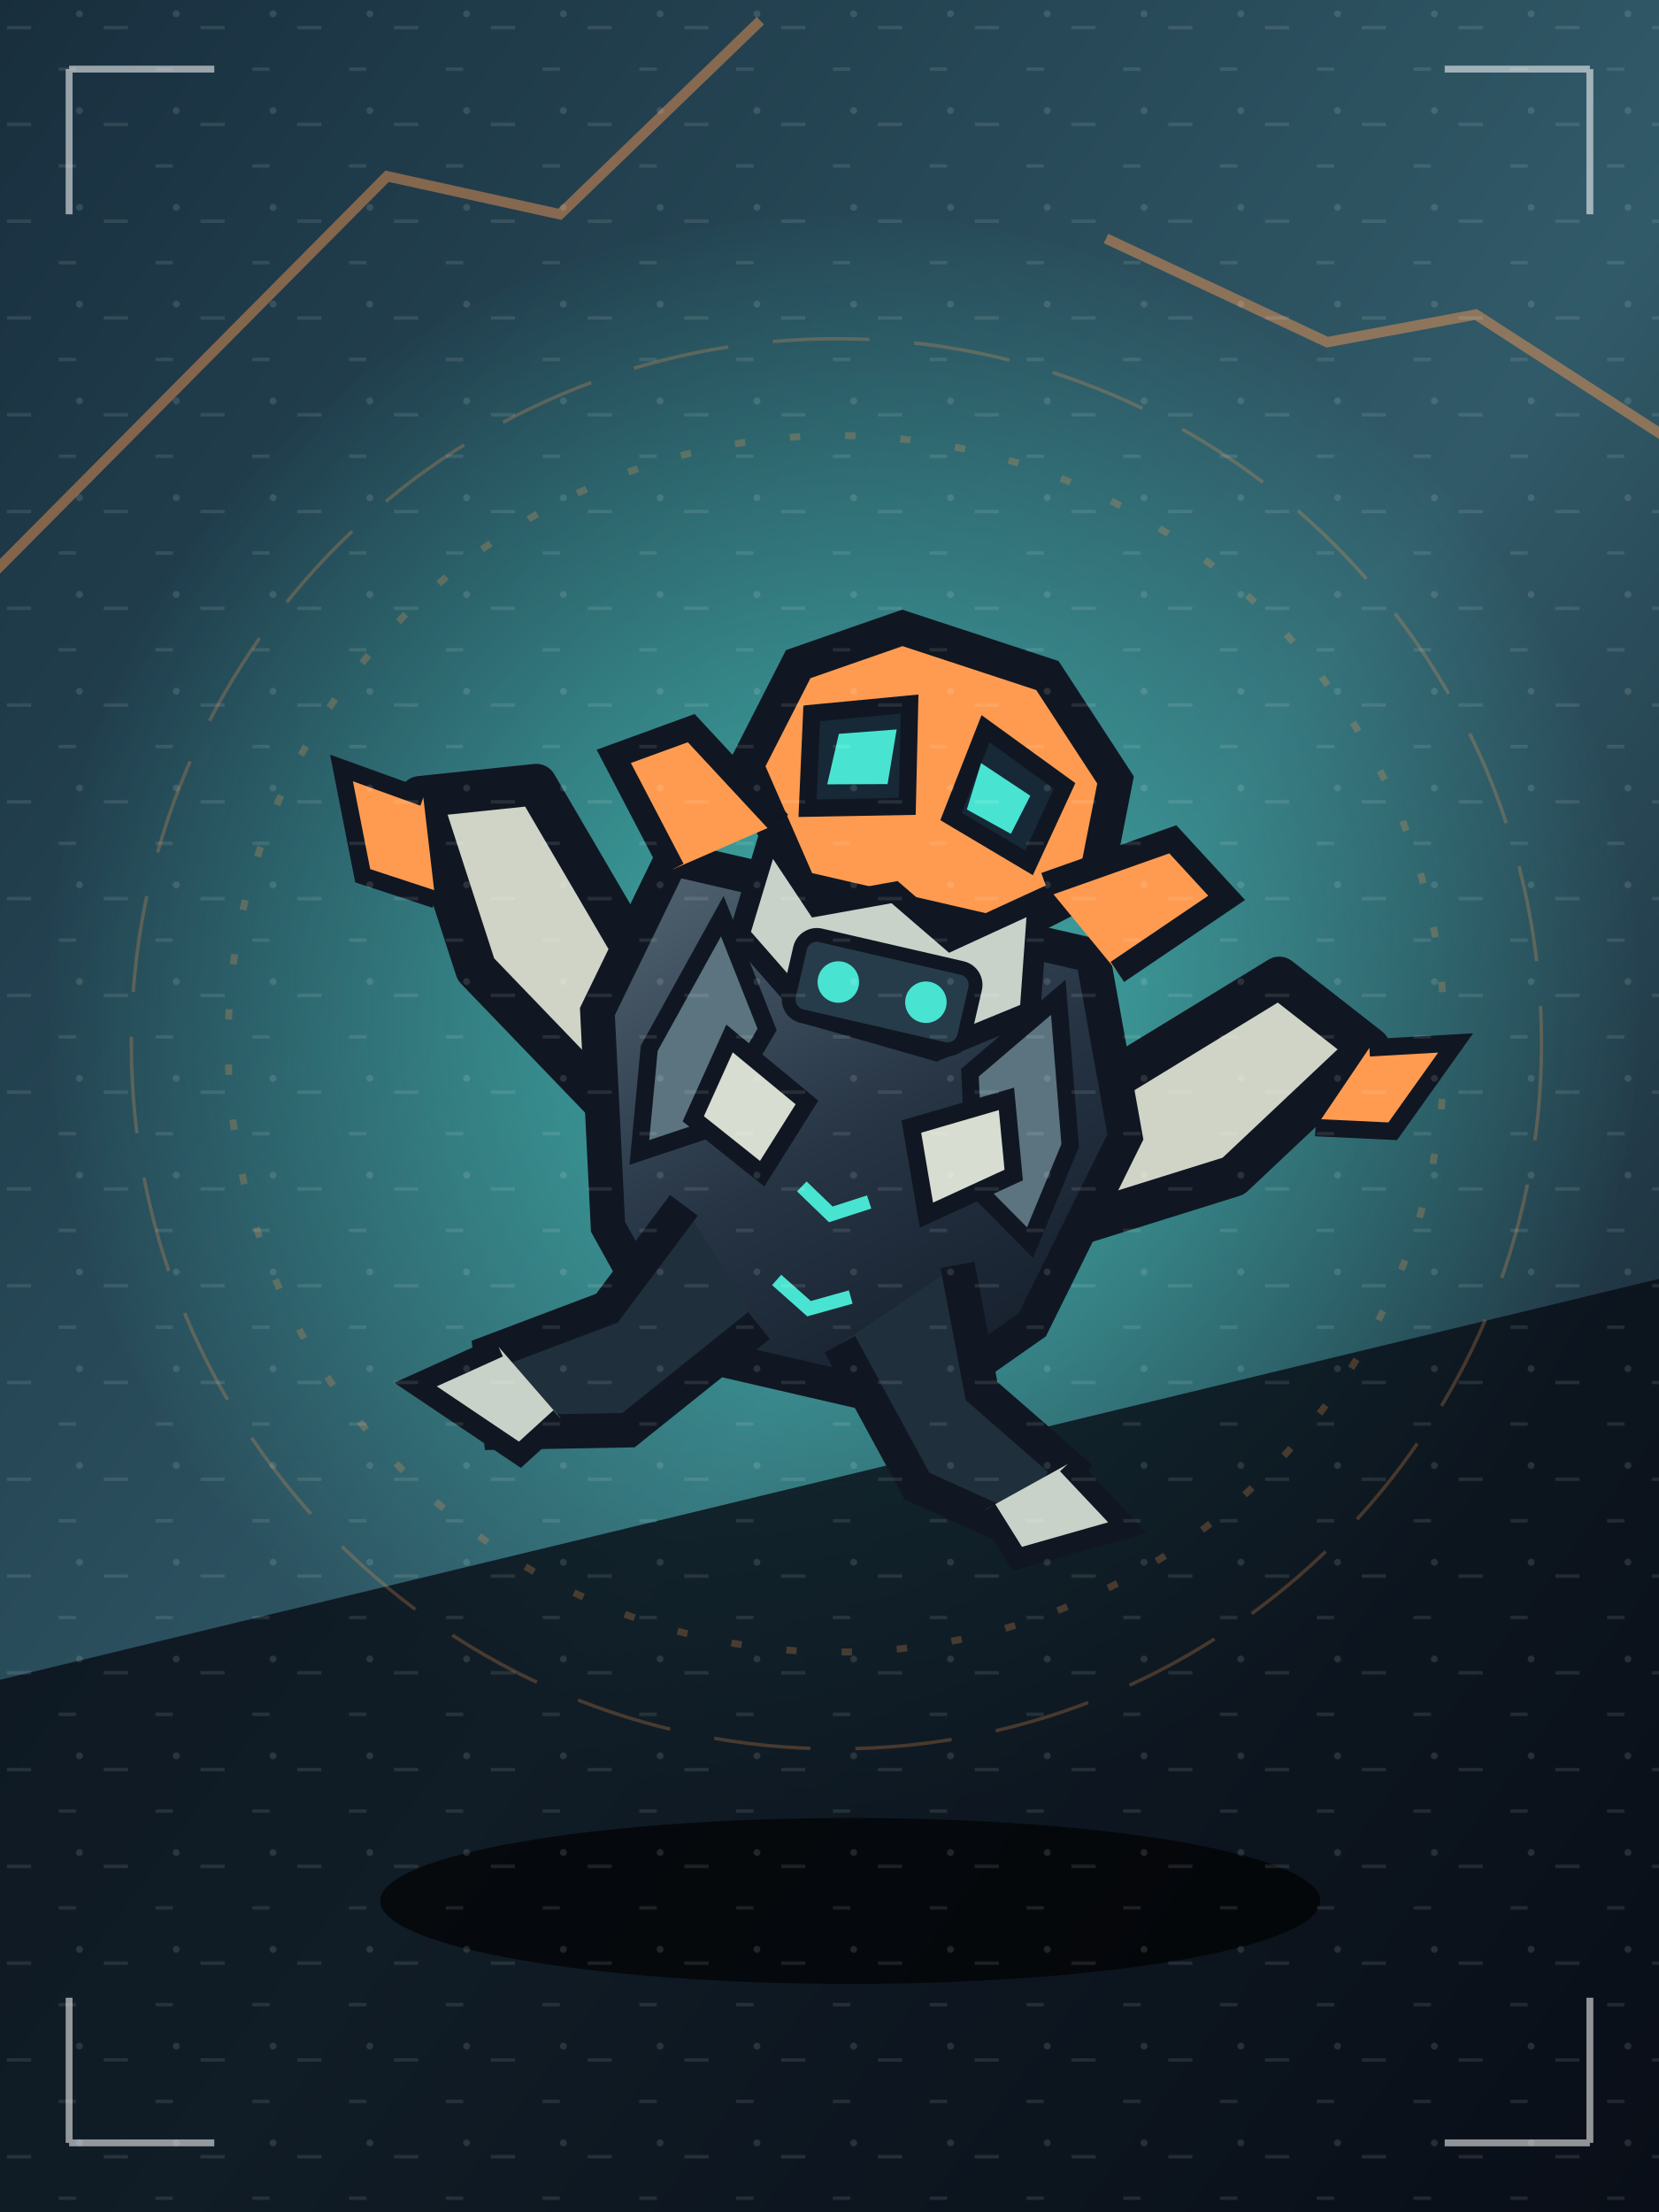
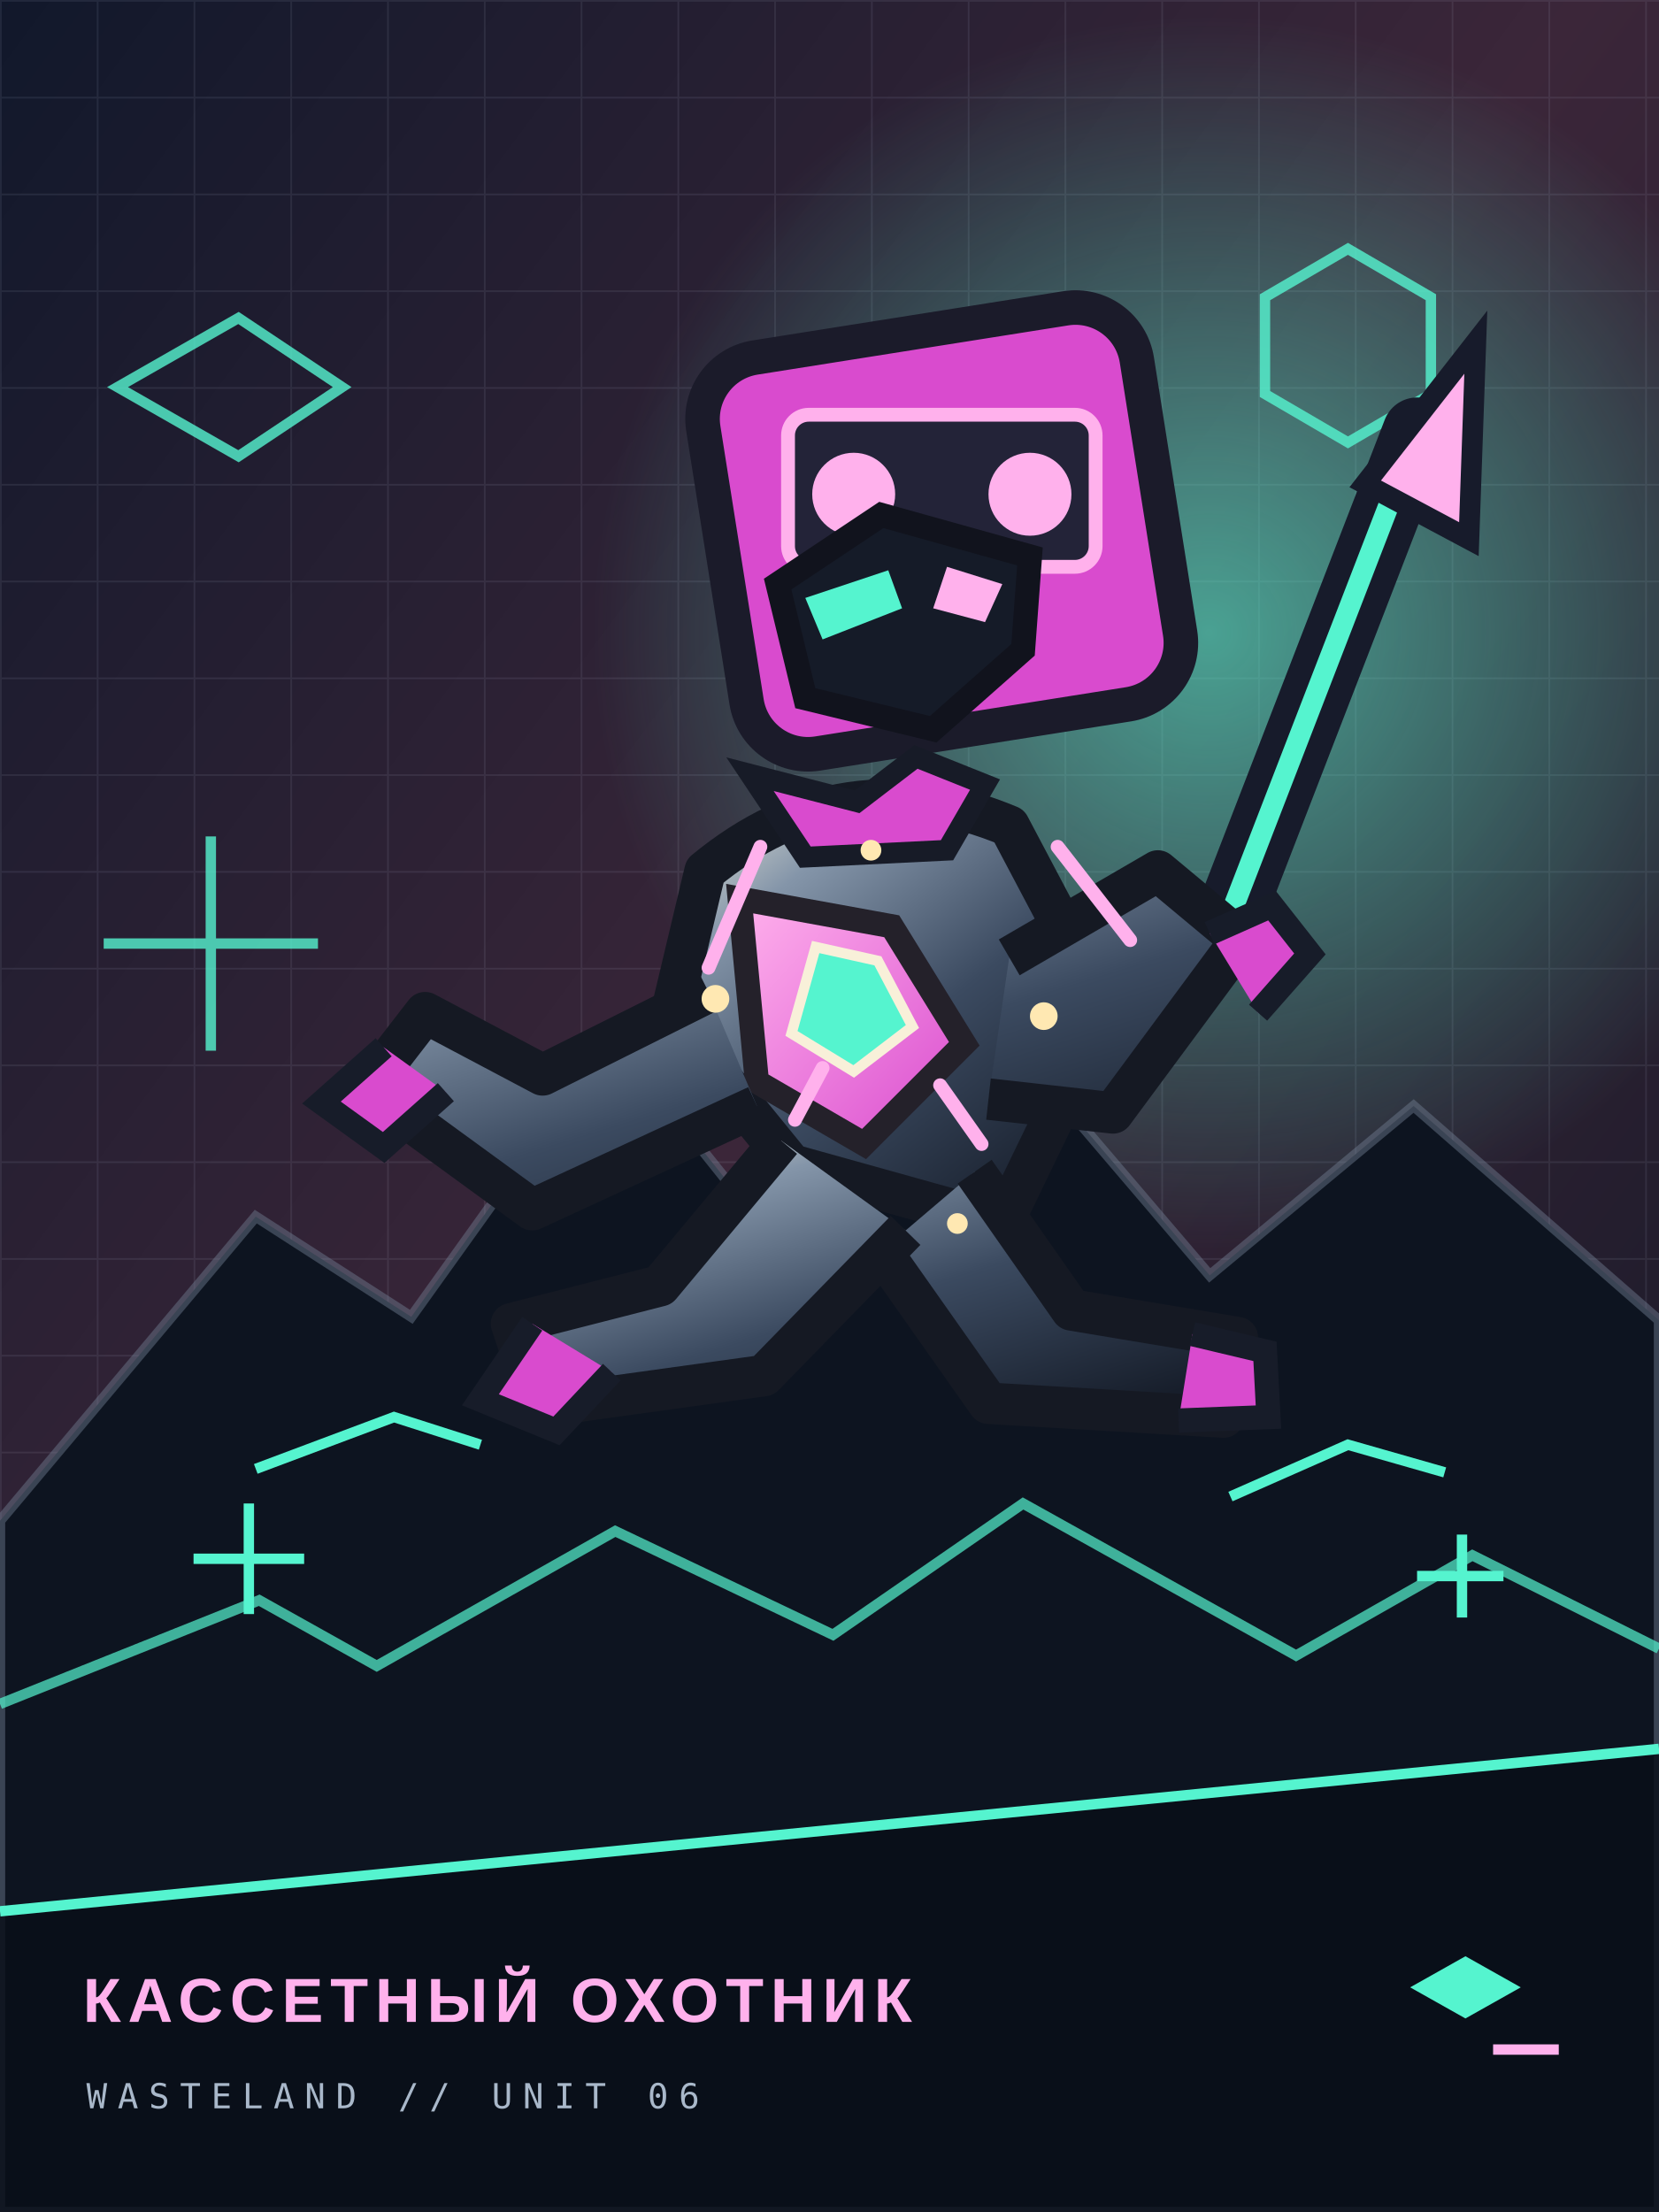
<svg xmlns="http://www.w3.org/2000/svg" width="480" height="640" viewBox="0 0 480 640">
  <defs>
-     <linearGradient id="bg" x2="1" y2="1">
-       <stop stop-color="#182e3d" />
-       <stop offset=".55" stop-color="#315a68" />
-       <stop offset="1" stop-color="#101421" />
+     <linearGradient id="bg" x1="0" y1="0" x2="1" y2="1">
+       <stop stop-color="#11182b" />
+       <stop offset=".48" stop-color="#3b2639" />
+       <stop offset="1" stop-color="#111725" />
    </linearGradient>
    <linearGradient id="metal" x1="0" y1="0" x2=".8" y2="1">
-       <stop stop-color="#f3f0dc" />
-       <stop offset=".25" stop-color="#8b9a9e" />
-       <stop offset=".58" stop-color="#45515f" />
-       <stop offset="1" stop-color="#1a2430" />
+       <stop stop-color="#f2f0df" />
+       <stop offset=".25" stop-color="#8495a9" />
+       <stop offset=".6" stop-color="#3b4a60" />
+       <stop offset="1" stop-color="#171e2b" />
    </linearGradient>
-     <linearGradient id="cloth" x2="1" y2="1">
-       <stop stop-color="#536574" />
-       <stop offset=".5" stop-color="#263444" />
-       <stop offset="1" stop-color="#111925" />
+     <linearGradient id="accent" x1="0" y1="0" x2="1" y2="1">
+       <stop stop-color="#ffb1ec" />
+       <stop offset="1" stop-color="#d94bce" />
    </linearGradient>
-     <linearGradient id="accent" x2=".8" y2="1">
-       <stop stop-color="#fff0a2" />
-       <stop offset=".3" stop-color="#ff9b51" />
-       <stop offset="1" stop-color="#49e4d1" />
-     </linearGradient>
-     <radialGradient id="halo">
-       <stop stop-color="#49e4d1" stop-opacity=".65" />
-       <stop offset="1" stop-color="#49e4d1" stop-opacity="0" />
+     <radialGradient id="flare">
+       <stop stop-color="#55f4cf" stop-opacity=".6" />
+       <stop offset="1" stop-color="#55f4cf" stop-opacity="0" />
    </radialGradient>
-     <pattern id="grain" width="28" height="28" patternUnits="userSpaceOnUse">
-       <path d="M2 8h7M17 20h5" stroke="#fff" stroke-opacity=".1" />
-       <circle cx="23" cy="4" r="1" fill="#fff" fill-opacity=".12" />
+     <pattern id="grid" width="28" height="28" patternUnits="userSpaceOnUse">
+       <path d="M28 0H0V28" fill="none" stroke="#dce8ff" stroke-opacity=".08" />
    </pattern>
  </defs>
  <rect width="480" height="640" fill="url(#bg)" />
-   <circle cx="244" cy="292" r="230" fill="url(#halo)" />
-   <path d="M-20 184L112 51l50 11 58-56M320 69l64 30 43-8 65 42" fill="none" stroke="#ff9b51" stroke-width="3" opacity=".45" />
-   <path d="M0 486L480 370V640H0Z" fill="#080d15" opacity=".8" />
-   <g fill="none" stroke="#ff9b51" opacity=".24">
-     <circle cx="242" cy="302" r="176" stroke-dasharray="3 13" stroke-width="2" />
-     <circle cx="242" cy="302" r="204" stroke-dasharray="28 13" />
+   <rect width="480" height="640" fill="url(#grid)" />
+   <circle cx="350" cy="183" r="180" fill="url(#flare)" />
+   <path d="M0 440L74 352 119 381 177 300 221 355 280 287 350 369 409 320 480 382V640H0Z" fill="#0d1420" stroke="#718094" stroke-opacity=".45" stroke-width="3" />
+   <path d="M0 493l75-30 34 19 69-39 63 30 55-38 79 44 51-29 54 27" fill="none" stroke="#55f4cf" stroke-opacity=".7" stroke-width="3" />
+   <g opacity=".8" stroke="#55f4cf" stroke-width="3">
+     <path d="M34 112l35-20 30 20-30 20Z" fill="none" />
+     <path d="M390 72l24 14v28l-24 14-24-14V86Z" fill="none" />
+     <path d="M30 273h62m-31-31v62" />
  </g>
-   <ellipse cx="246" cy="550" rx="136" ry="24" fill="#000" opacity=".65" />
-   <g transform="translate(246 327) rotate(13)">
-     <path d="M-61 -24L-111 -77L-143 -66L-116 -21L-70 9M60 -21L111 -71L141 -57L111 -12L70 12" fill="#d0d4c7" stroke="#101722" stroke-width="12" stroke-linejoin="round" />
-     <path d="M-142 -66l-25 -3 13 29 22 2M141 -57l24 -7 -12 29 -22 4" fill="#ff9b51" stroke="#101722" stroke-width="5" />
-     <path d="M-68 -65L-79 -17L-62 43L-35 73L37 73L64 43L78 -16L57 -65Z" fill="url(#cloth)" stroke="#101722" stroke-width="10" />
-     <path d="M-50 -52L-30 -23L-40 9L-58 20L-62 -10ZM50 -51L30 -24L39 8L58 20L63 -10Z" fill="#5b7480" stroke="#101722" stroke-width="5" />
-     <path d="M-53 -96L-45 -128L-18 -145L26 -141L52 -116L53 -85L29 -65L-30 -65Z" fill="#ff9b51" stroke="#101722" stroke-width="10" />
-     <path d="M-38 -115L-11 -124L-5 -95L-33 -88ZM12 -122L38 -111L33 -87L8 -95Z" fill="#172837" stroke="#101722" stroke-width="5" />
-     <path d="M-29 -111L-13 -116L-12 -100L-29 -96ZM13 -112L29 -106L26 -94L12 -98Z" fill="#49e4d1" />
-     <path d="M-42 -78L-24 -61L-3 -70L16 -60L38 -77L43 -45L19 -28L-19 -30L-44 -48Z" fill="#c9d2c9" stroke="#101722" stroke-width="6" />
-     <rect x="-26" y="-53" width="52" height="24" rx="5" fill="#263c4a" stroke="#101722" stroke-width="4" />
-     <circle cx="-13" cy="-41" r="6" fill="#49e4d1" />
-     <circle cx="13" cy="-41" r="6" fill="#49e4d1" />
-     <path d="M-40 -18L-14 -5L-22 18L-45 7ZM17 -5L42 -19L49 2L27 19Z" fill="#d8ddd1" stroke="#101722" stroke-width="5" />
-     <path d="M-42 32L-57 66L-87 86L-79 108L-43 99L-13 61M39 31L54 65L84 81L77 103L42 96L11 61" fill="#202f3c" stroke="#101722" stroke-width="10" />
-     <path d="M-85 84L-106 100L-72 113L-63 100M83 80L104 94L75 110L63 98" fill="#c9d2c9" stroke="#101722" stroke-width="6" />
-     <path d="M-40 -82L-71 -103L-91 -90L-67 -62M39 -82L72 -103L91 -90L65 -62" fill="#ff9b51" stroke="#101722" stroke-width="7" />
-     <path d="M-10 19L0 25L10 19M-11 47L0 53L11 47" stroke="#49e4d1" stroke-width="4" fill="none" />
+   <path d="M352 275L410 125" stroke="#171b2b" stroke-width="20" stroke-linecap="round" />
+   <path d="M352 275L410 125" stroke="#55f4cf" stroke-width="6" />
+   <path d="M395 140l32-41-2 57Z" fill="#ffb1ec" stroke="#171b2b" stroke-width="6" />
+   <path d="M204 252Q244 219 292 239L320 292 290 354 229 337 194 294Z" fill="url(#metal)" stroke="#151923" stroke-width="12" stroke-linejoin="round" />
+   <path d="M214 260l44 8 21 34-29 29-31-18Z" fill="url(#accent)" stroke="#24212a" stroke-width="7" />
+   <path d="M236 274l18 4 10 19-17 13-18-11Z" fill="#55f4cf" stroke="#f8f0d9" stroke-width="3" />
+   <path d="M205 287l-48 24-34-18-17 22 48 35 65-30M292 277l43-25 24 20-37 50-36-4" fill="url(#metal)" stroke="#151923" stroke-width="12" stroke-linejoin="round" />
+   <path d="M111 303l-18 16 18 13 18-16M350 270l18-8 11 14-15 17" fill="#d94bce" stroke="#171c29" stroke-width="7" />
+   <path d="M226 330l-35 42-43 11 8 24 65-9 41-42M282 339l28 40 48 8-4 23-68-4-31-44" fill="url(#metal)" stroke="#151923" stroke-width="12" stroke-linejoin="round" />
+   <path d="M154 383l-15 22 22 9 16-17M345 386l21 5 1 19-26 1" fill="#d94bce" stroke="#171c29" stroke-width="7" />
+   <rect x="209" y="96" width="127" height="116" rx="18" transform="rotate(-9 270 154)" fill="#d94bce" stroke="#1b1b2a" stroke-width="10" />
+   <rect x="228" y="120" width="89" height="44" rx="6" fill="#232338" stroke="#ffb1ec" stroke-width="4" />
+   <circle cx="247" cy="143" r="12" fill="#ffb1ec" />
+   <circle cx="298" cy="143" r="12" fill="#ffb1ec" />
+   <path d="M225 169l30-20 43 12-2 27-26 23-37-9Z" fill="#151b28" stroke="#11131d" stroke-width="7" />
+   <path d="M233 173l24-8 4 11-23 9Z" fill="#55f4cf" />
+   <path d="M274 164l16 5-5 11-15-4Z" fill="#ffb1ec" />
+   <path d="M217 224l31 8 17-13 20 8-11 19-41 2Z" fill="#d94bce" stroke="#171b27" stroke-width="6" />
+   <path d="M220 245l-15 35m101-35 21 27M238 309l-8 15m42-10 12 17" stroke="#ffb1ec" stroke-width="4" stroke-linecap="round" />
+   <g fill="#ffe8b2">
+     <circle cx="207" cy="289" r="4" />
+     <circle cx="302" cy="294" r="4" />
+     <circle cx="252" cy="246" r="3" />
+     <circle cx="277" cy="354" r="3" />
  </g>
-   <rect width="480" height="640" fill="url(#grain)" />
-   <path d="M20 20h42M20 20v42M460 20h-42M460 20v42M20 620h42M20 620v-42M460 620h-42M460 620v-42" fill="none" stroke="#fff" stroke-opacity=".55" stroke-width="2" />
+   <g stroke="#55f4cf" stroke-width="3" fill="none">
+     <path d="M74 425l40-15 25 8M356 433l34-15 28 8" />
+     <path d="M56 451h32m-16-16v32M410 456h25m-12-12v24" />
+   </g>
+   <path d="M0 553L480 506V640H0Z" fill="#090e18" fill-opacity=".82" />
+   <path d="M0 553L480 506" stroke="#55f4cf" stroke-width="3" />
+   <text x="24" y="585" font-family="Arial,sans-serif" font-size="18" font-weight="900" fill="#ffb1ec" letter-spacing="2">КАССЕТНЫЙ ОХОТНИК</text>
+   <text x="25" y="610" font-family="monospace" font-size="10" fill="#a9b8ca" letter-spacing="3">WASTELAND // UNIT 06</text>
+   <path d="M424 566l16 9-16 9-16-9Z" fill="#55f4cf" />
+   <path d="M432 593h19" stroke="#ffb1ec" stroke-width="3" />
</svg>
